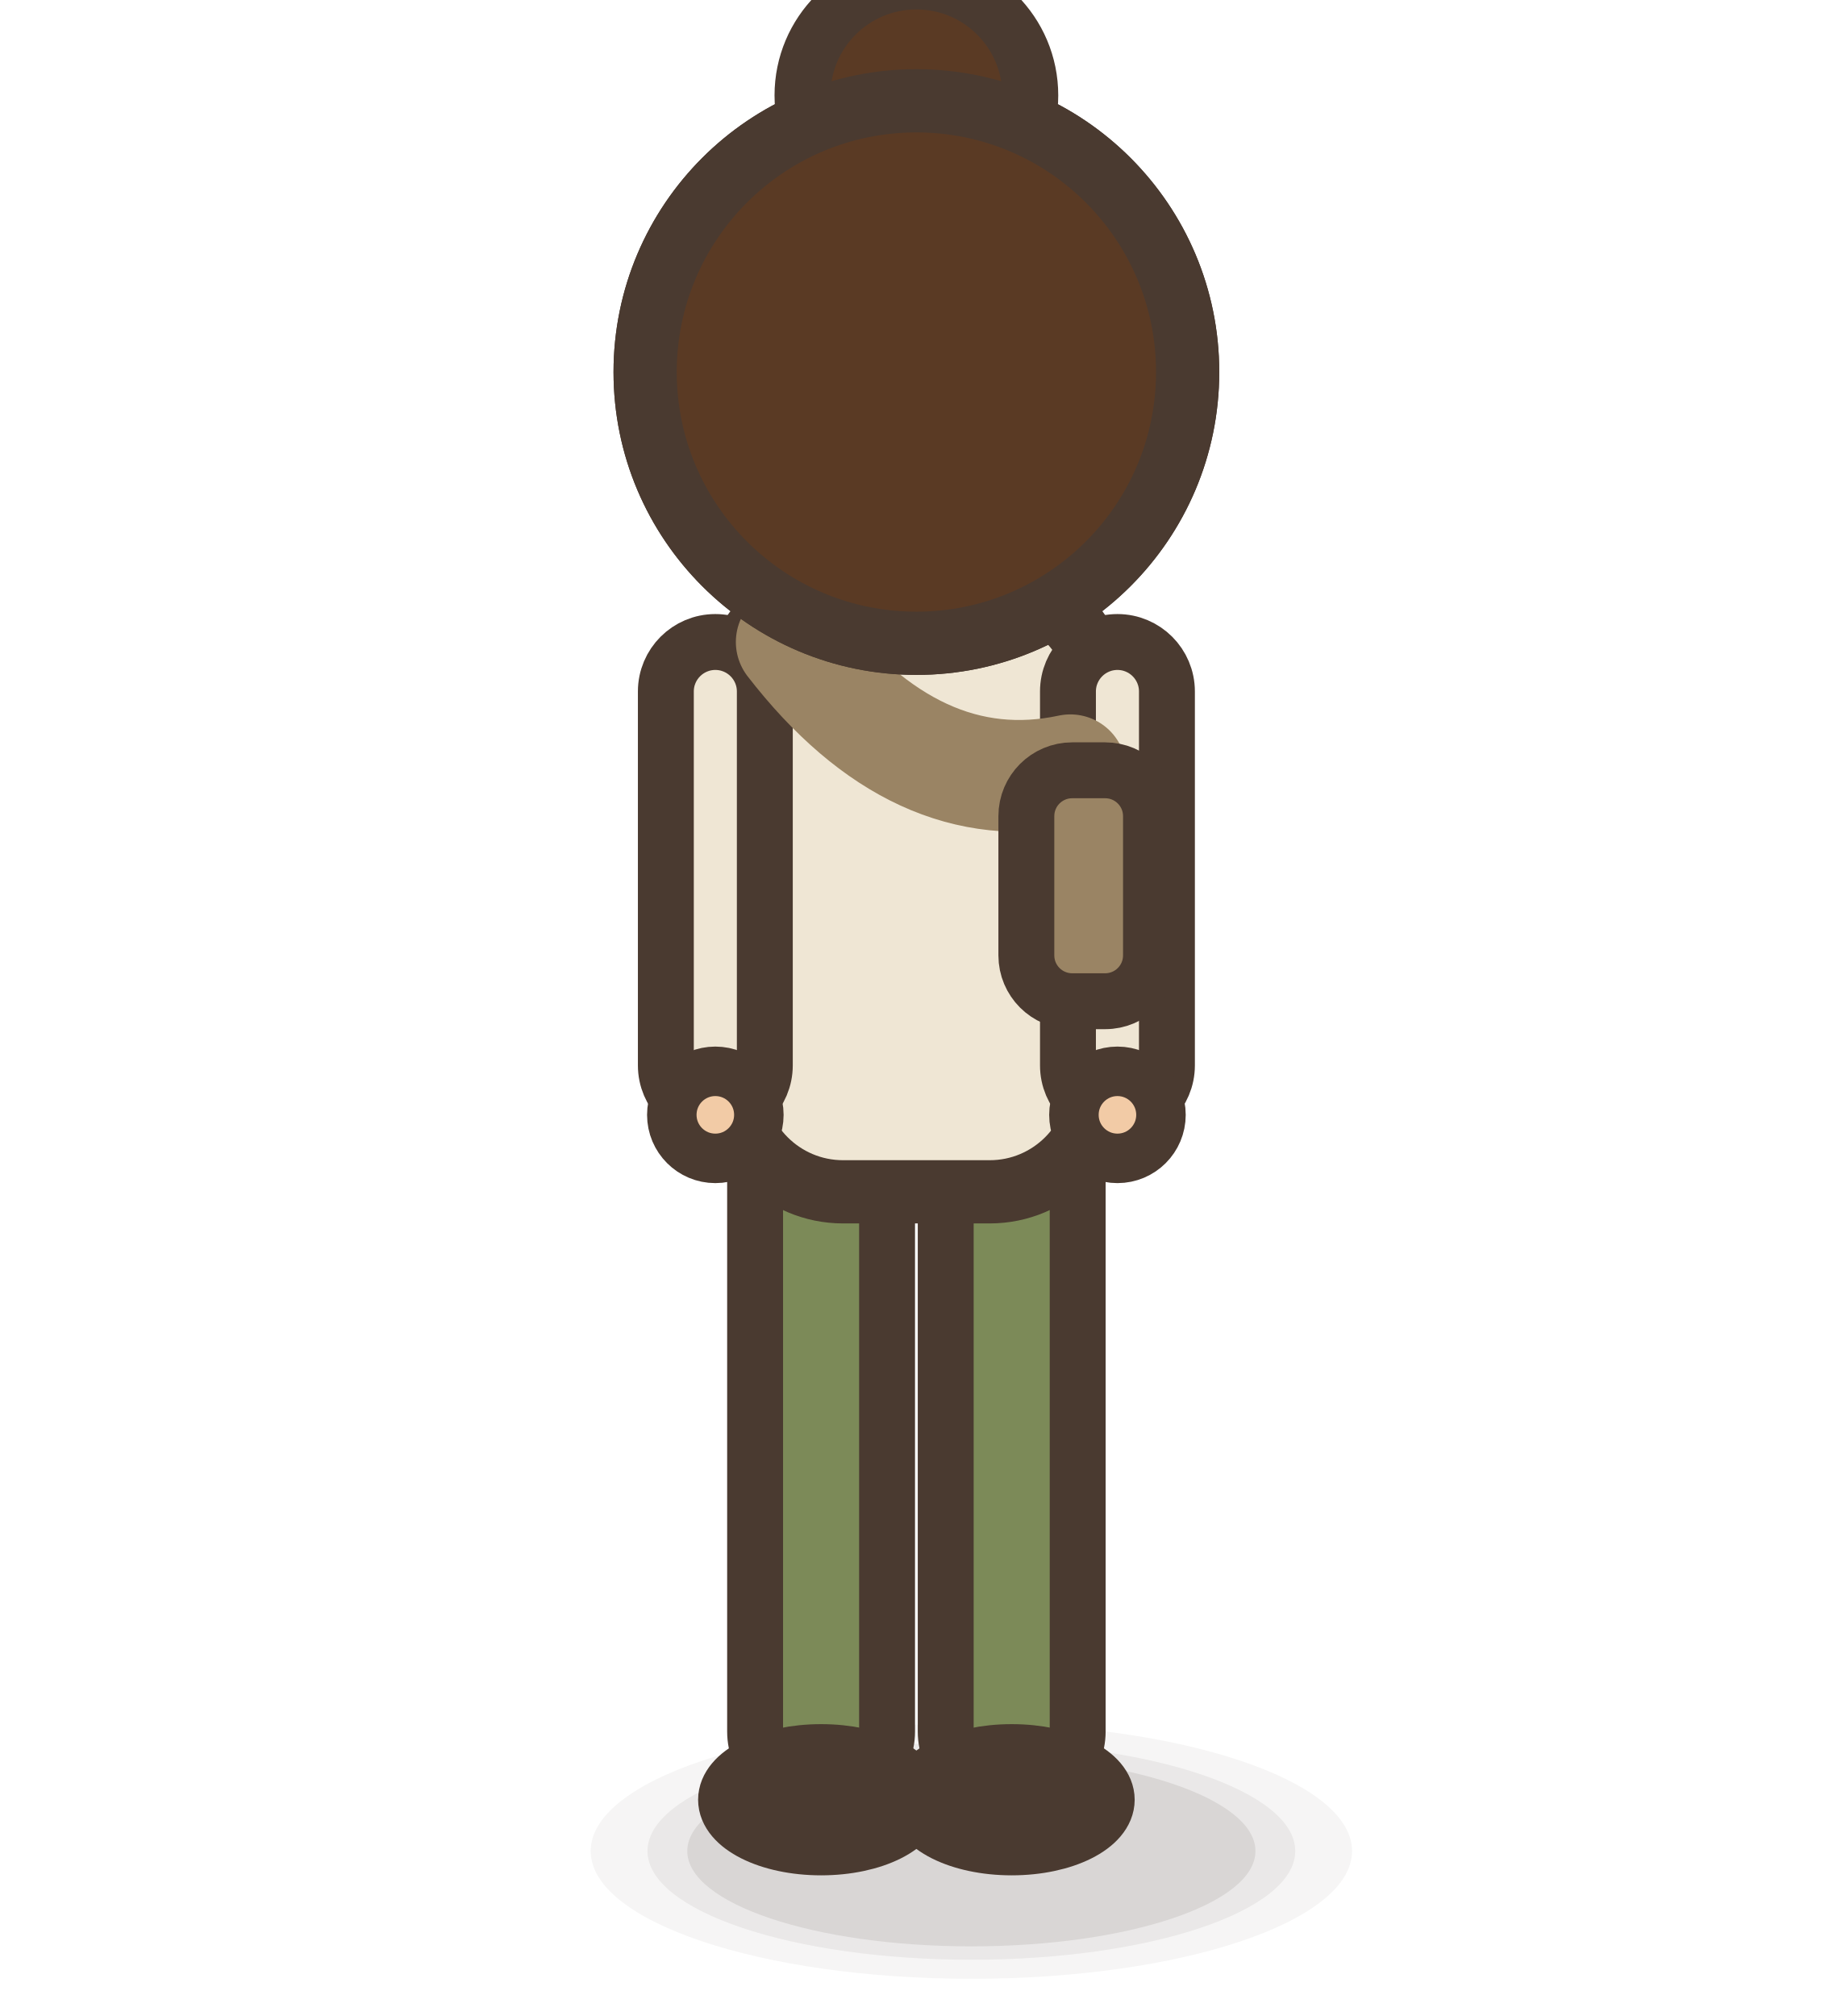
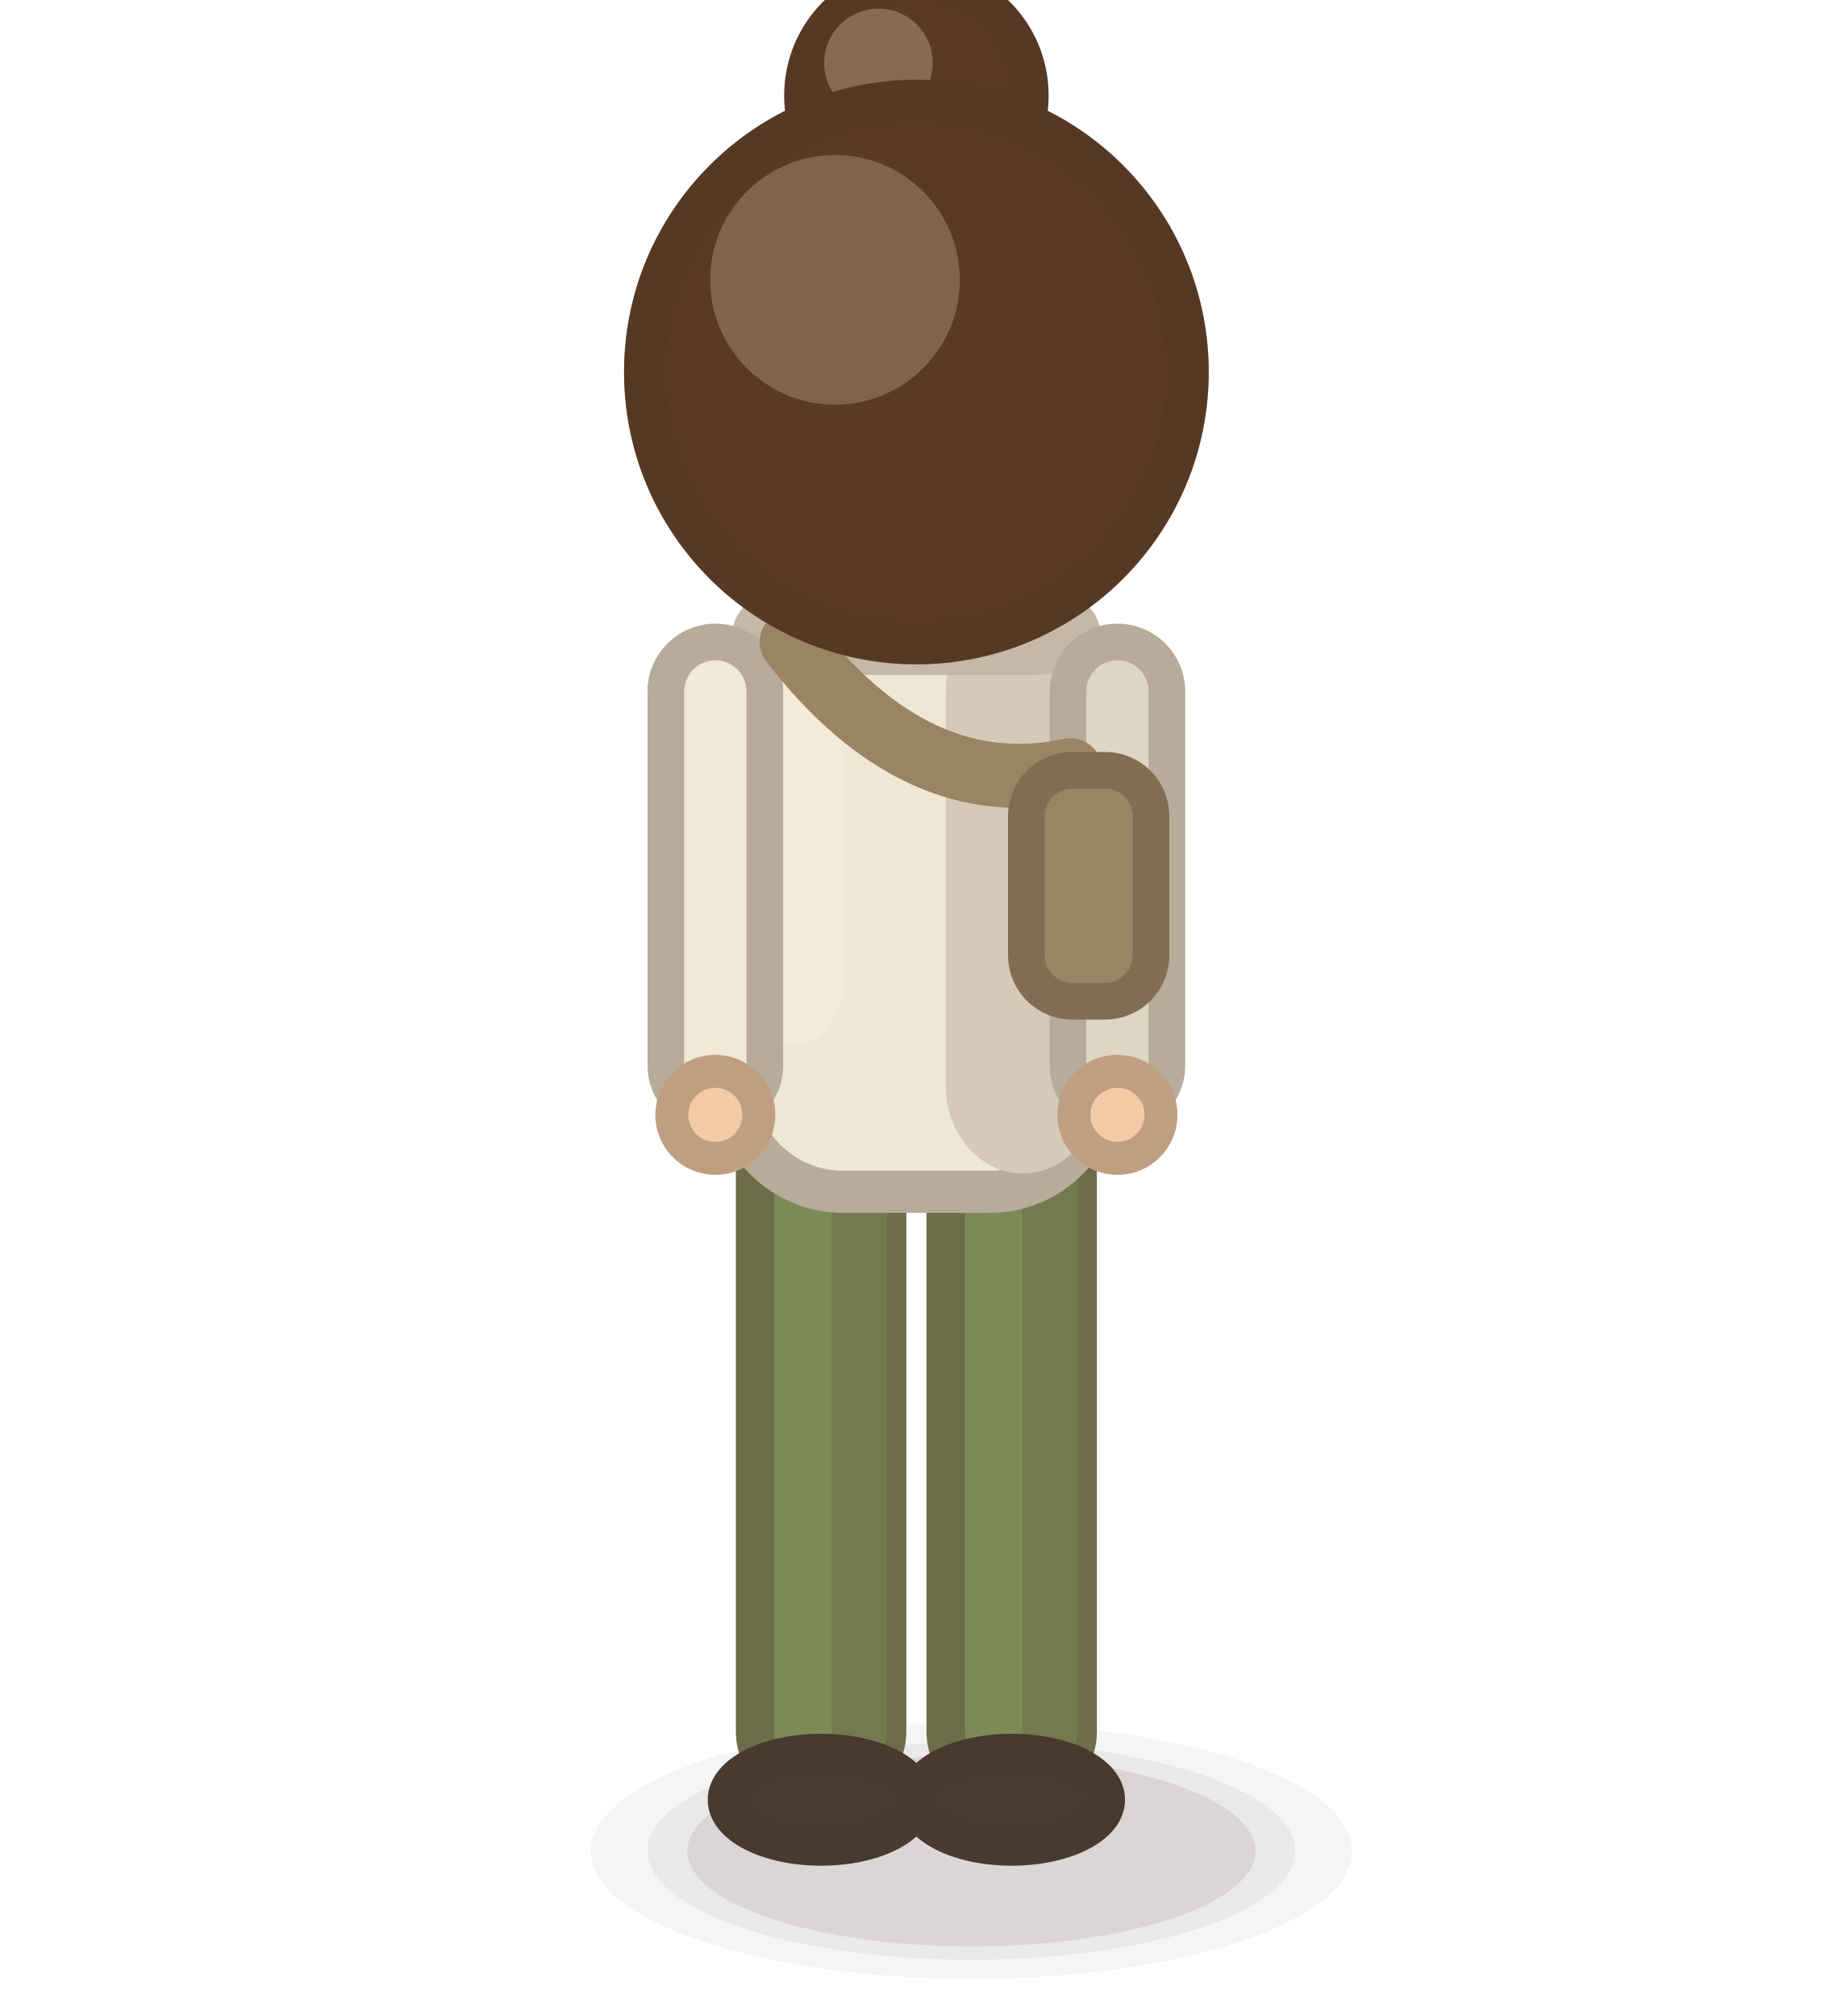
<svg xmlns="http://www.w3.org/2000/svg" width="200" height="220" viewBox="0 0 200 220">
  <ellipse cx="106" cy="202" rx="41.54" ry="13.94" fill="#3A3226" opacity="0.05" />
  <ellipse cx="106" cy="202" rx="35.34" ry="11.86" fill="#3A3226" opacity="0.07" />
  <ellipse cx="106" cy="202" rx="31" ry="10.4" fill="#3A3226" opacity="0.1" />
  <g transform="translate(0,0)">
-     <rect x="82.4" y="122.06" width="14.4" height="72.94" rx="6.048" fill="#7C8A58" stroke="#4A3A30" stroke-width="6.1" />
-     <rect x="103.2" y="122.06" width="14.4" height="72.94" rx="6.048" fill="#7C8A58" stroke="#4A3A30" stroke-width="6.1" />
-     <ellipse cx="89.6" cy="196.4" rx="10.37" ry="5.2" fill="#4A3A30" stroke="#4A3A30" stroke-width="6.1" />
-     <ellipse cx="110.4" cy="196.4" rx="10.37" ry="5.2" fill="#4A3A30" stroke="#4A3A30" stroke-width="6.1" />
-     <rect x="80" y="64.06" width="40" height="66" rx="12.0" fill="#EFE6D4" stroke="#4A3A30" stroke-width="6.9" />
-     <rect x="72.66" y="70.06" width="10.8" height="51.6" rx="5.4" fill="#EFE6D4" stroke="#4A3A30" stroke-width="6.1" />
-     <circle cx="78.06" cy="121.66" r="4.75" fill="#F2CBA6" stroke="#4A3A30" stroke-width="5.4" />
-     <rect x="116.54" y="70.06" width="10.8" height="51.6" rx="5.4" fill="#EFE6D4" stroke="#4A3A30" stroke-width="6.1" />
-     <circle cx="121.94" cy="121.66" r="4.75" fill="#F2CBA6" stroke="#4A3A30" stroke-width="5.4" />
-     <path d="M 86.4 70.06 Q 100 87.66, 116.8 84.06" fill="none" stroke="#9A8464" stroke-width="12.2" stroke-linecap="round" stroke-linejoin="round" />
-     <rect x="112" y="84.06" width="13.6" height="25.2" rx="5" fill="#9A8464" stroke="#4A3A30" stroke-width="6.1" />
-     <circle cx="100" cy="40.6" r="29.6" fill="#F2CBA6" stroke="#4A3A30" stroke-width="6.9" />
-     <circle cx="100" cy="10.41" r="12.43" fill="#5A3A24" stroke="#4A3A30" stroke-width="6.1" />
-     <circle cx="100" cy="40.6" r="29.6" fill="#5A3A24" stroke="#4A3A30" stroke-width="6.9" />
+     <rect x="82.4" y="122.06" width="14.4" height="72.94" rx="6.048" fill="#7C8A58" stroke="#6B6E48" stroke-width="4.2" />
+     <rect x="90.75" y="124.06" width="6.05" height="68.94" rx="4.32" fill="#727A4E" />
+     <rect x="103.2" y="122.06" width="14.4" height="72.94" rx="6.048" fill="#7C8A58" stroke="#6B6E48" stroke-width="4.2" />
+     <rect x="111.55" y="124.06" width="6.05" height="68.94" rx="4.32" fill="#727A4E" />
+     <ellipse cx="89.6" cy="196.4" rx="10.37" ry="5.2" fill="#4A3A30" stroke="#4A392E" stroke-width="4.0" />
+     <ellipse cx="110.4" cy="196.4" rx="10.37" ry="5.2" fill="#4A3A30" stroke="#4A392E" stroke-width="4.0" />
+     <rect x="80" y="64.06" width="40" height="66" rx="12.0" fill="#EFE6D4" stroke="#B7AB9A" stroke-width="4.6" />
+     <rect x="103.2" y="66.06" width="16.8" height="62" rx="9.6" fill="#D5CAB8" />
+     <rect x="81.6" y="66.06" width="10.4" height="48" rx="7.2" fill="#F3EAD7" />
+     <rect x="80" y="64.06" width="40" height="9.6" rx="7.2" fill="#C4B9A7" />
+     <rect x="72.66" y="70.06" width="10.8" height="51.6" rx="5.4" fill="#F1E8D5" stroke="#B7AB9A" stroke-width="4.0" />
+     <circle cx="78.06" cy="121.66" r="4.75" fill="#F2CBA6" stroke="#C09F80" stroke-width="3.6" />
+     <rect x="116.54" y="70.06" width="10.8" height="51.6" rx="5.4" fill="#DED5C3" stroke="#B7AB9A" stroke-width="4.0" />
+     <circle cx="121.94" cy="121.66" r="4.75" fill="#F2CBA6" stroke="#C09F80" stroke-width="3.6" />
+     <path d="M 86.4 70.06 Q 100 87.66, 116.8 84.06" fill="none" stroke="#9A8464" stroke-width="7" stroke-linecap="round" stroke-linejoin="round" />
+     <rect x="112" y="84.06" width="13.6" height="25.2" rx="5" fill="#9A8464" stroke="#826D52" stroke-width="4.0" />
+     <circle cx="100" cy="40.6" r="29.6" fill="#F2CBA6" stroke="#C09F80" stroke-width="4.6" />
+     <path d="M 108.88 13.96 A 29.6 29.6 0 0 0 108.88 68.42 Z" fill="#DCB896" />
+     <circle cx="100" cy="10.41" r="12.43" fill="#5A3A24" stroke="#553925" stroke-width="4.0" />
+     <circle cx="95.86" cy="6.86" r="5.92" fill="#856B55" />
+     <circle cx="100" cy="40.6" r="29.6" fill="#5A3A24" stroke="#553925" stroke-width="4.6" />
+     <circle cx="91.12" cy="30.54" r="13.62" fill="#7E644E" />
  </g>
</svg>
